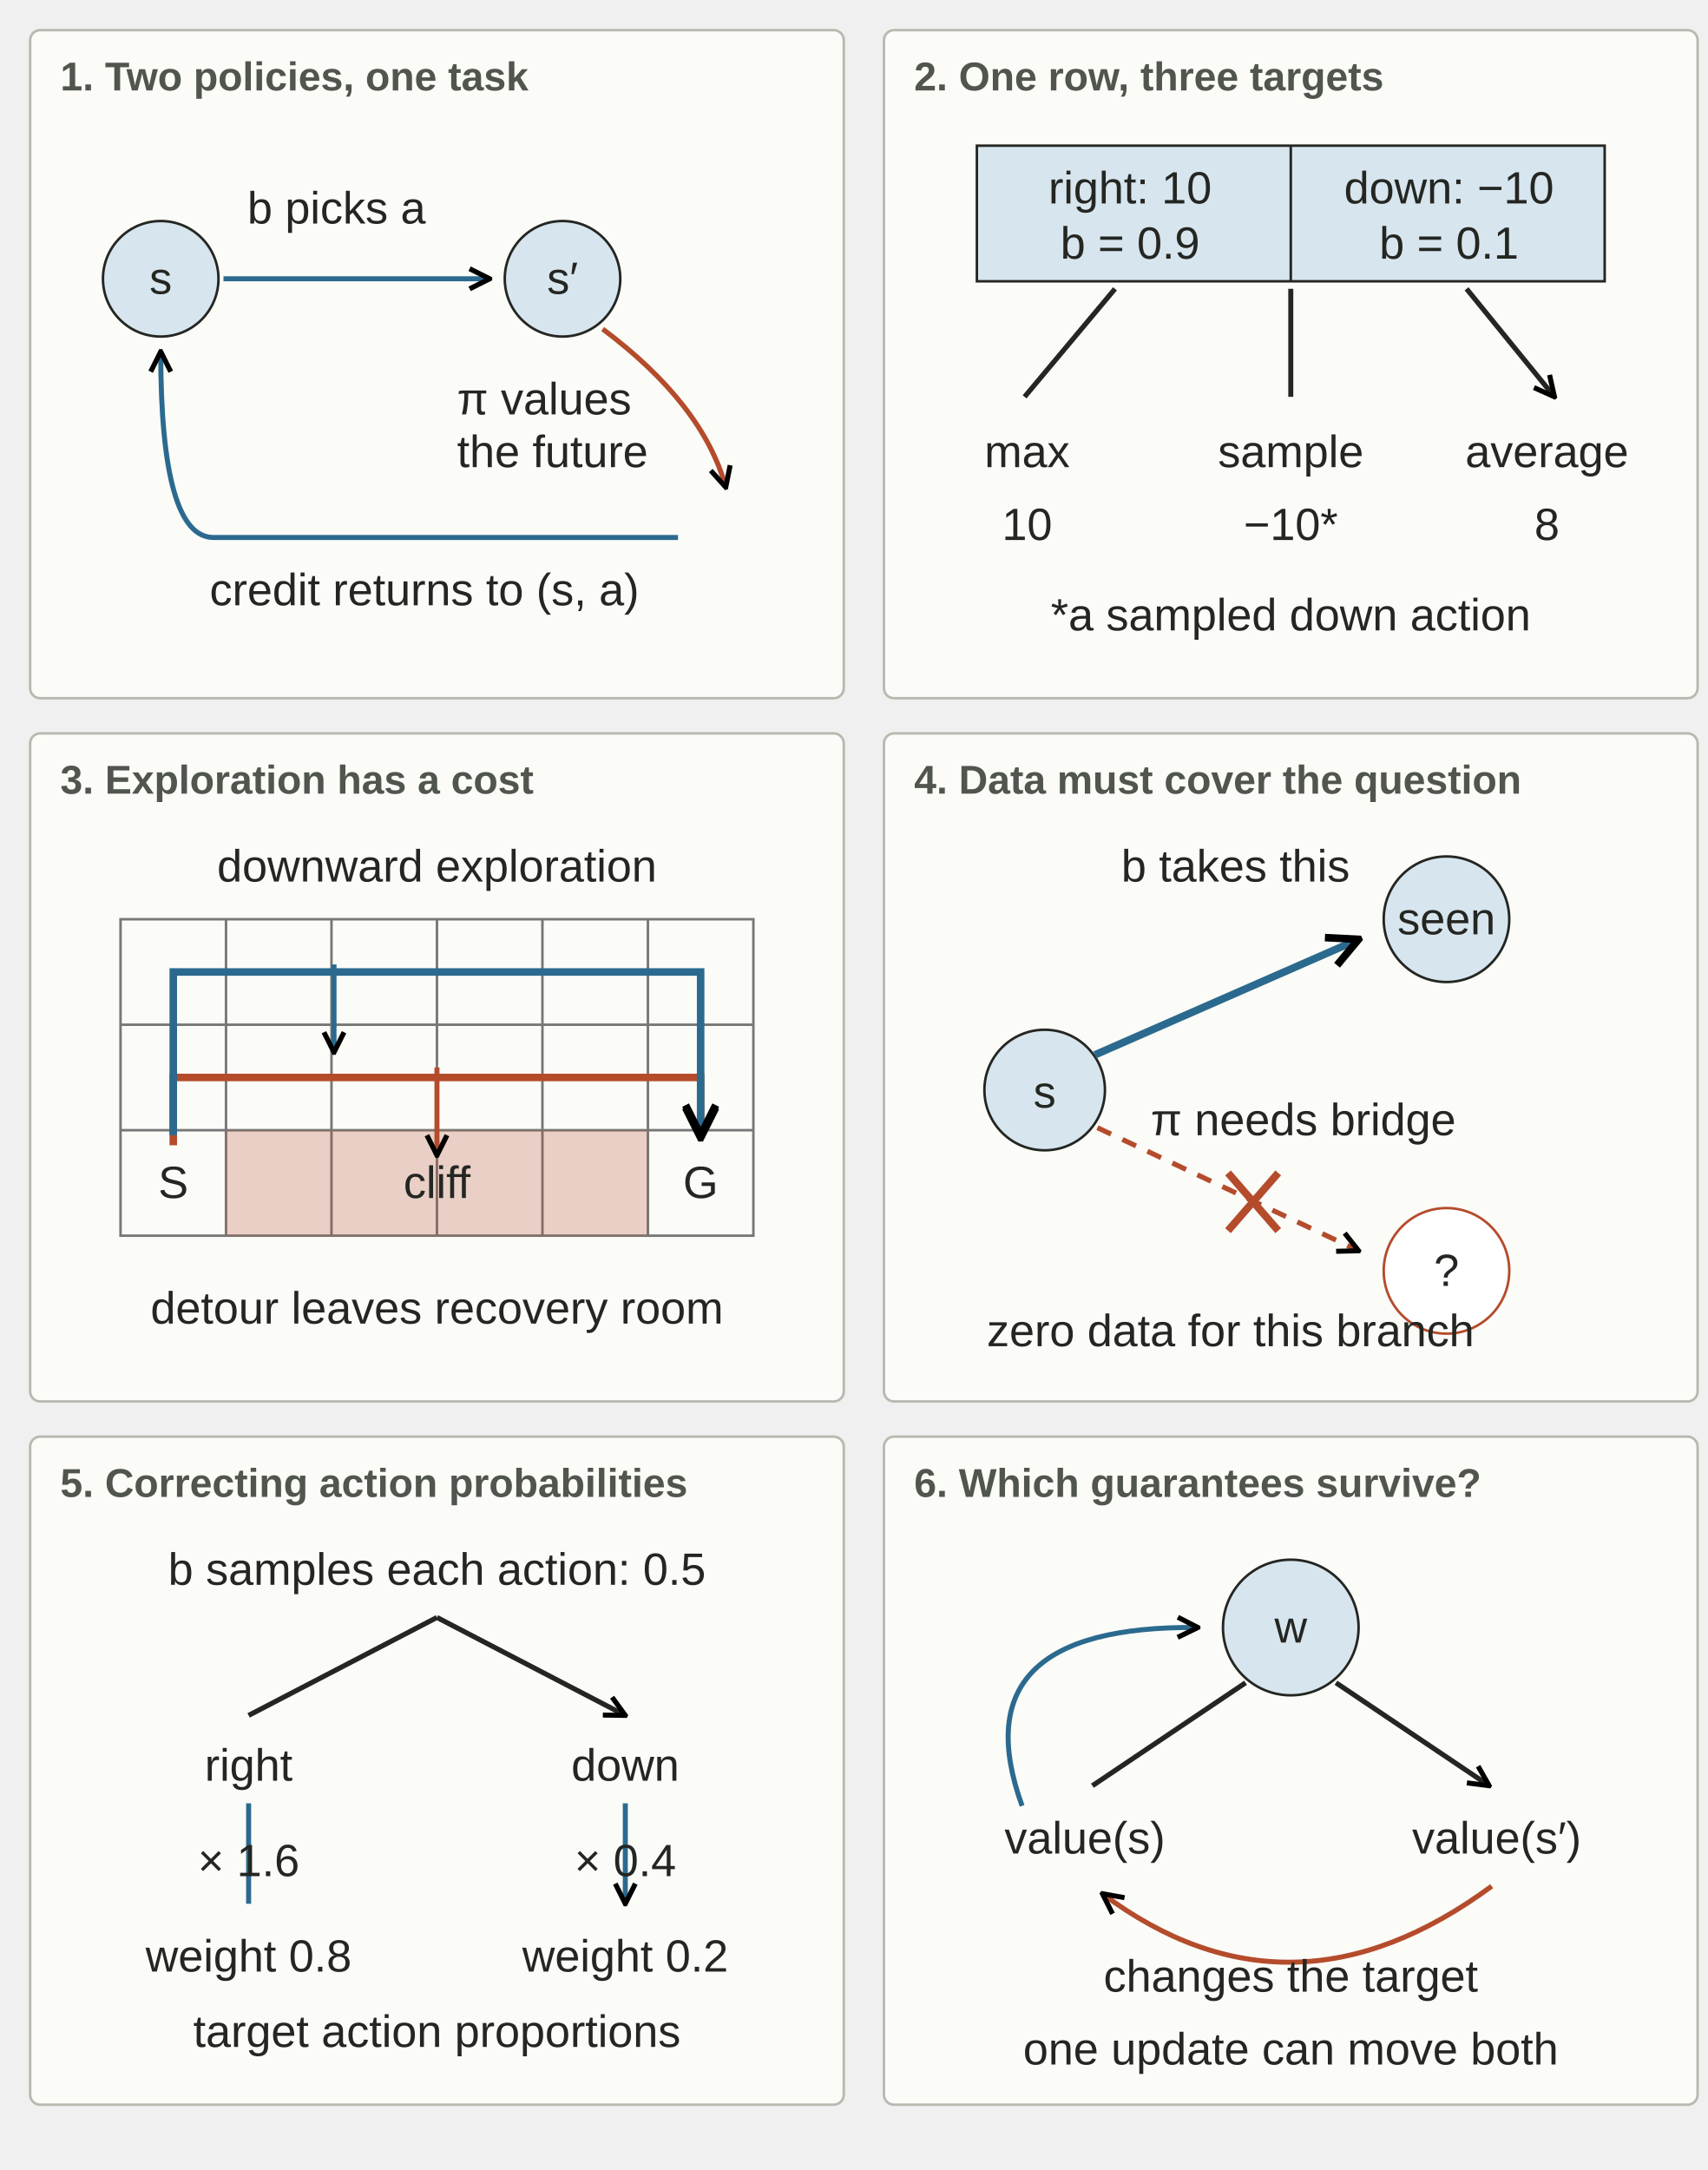
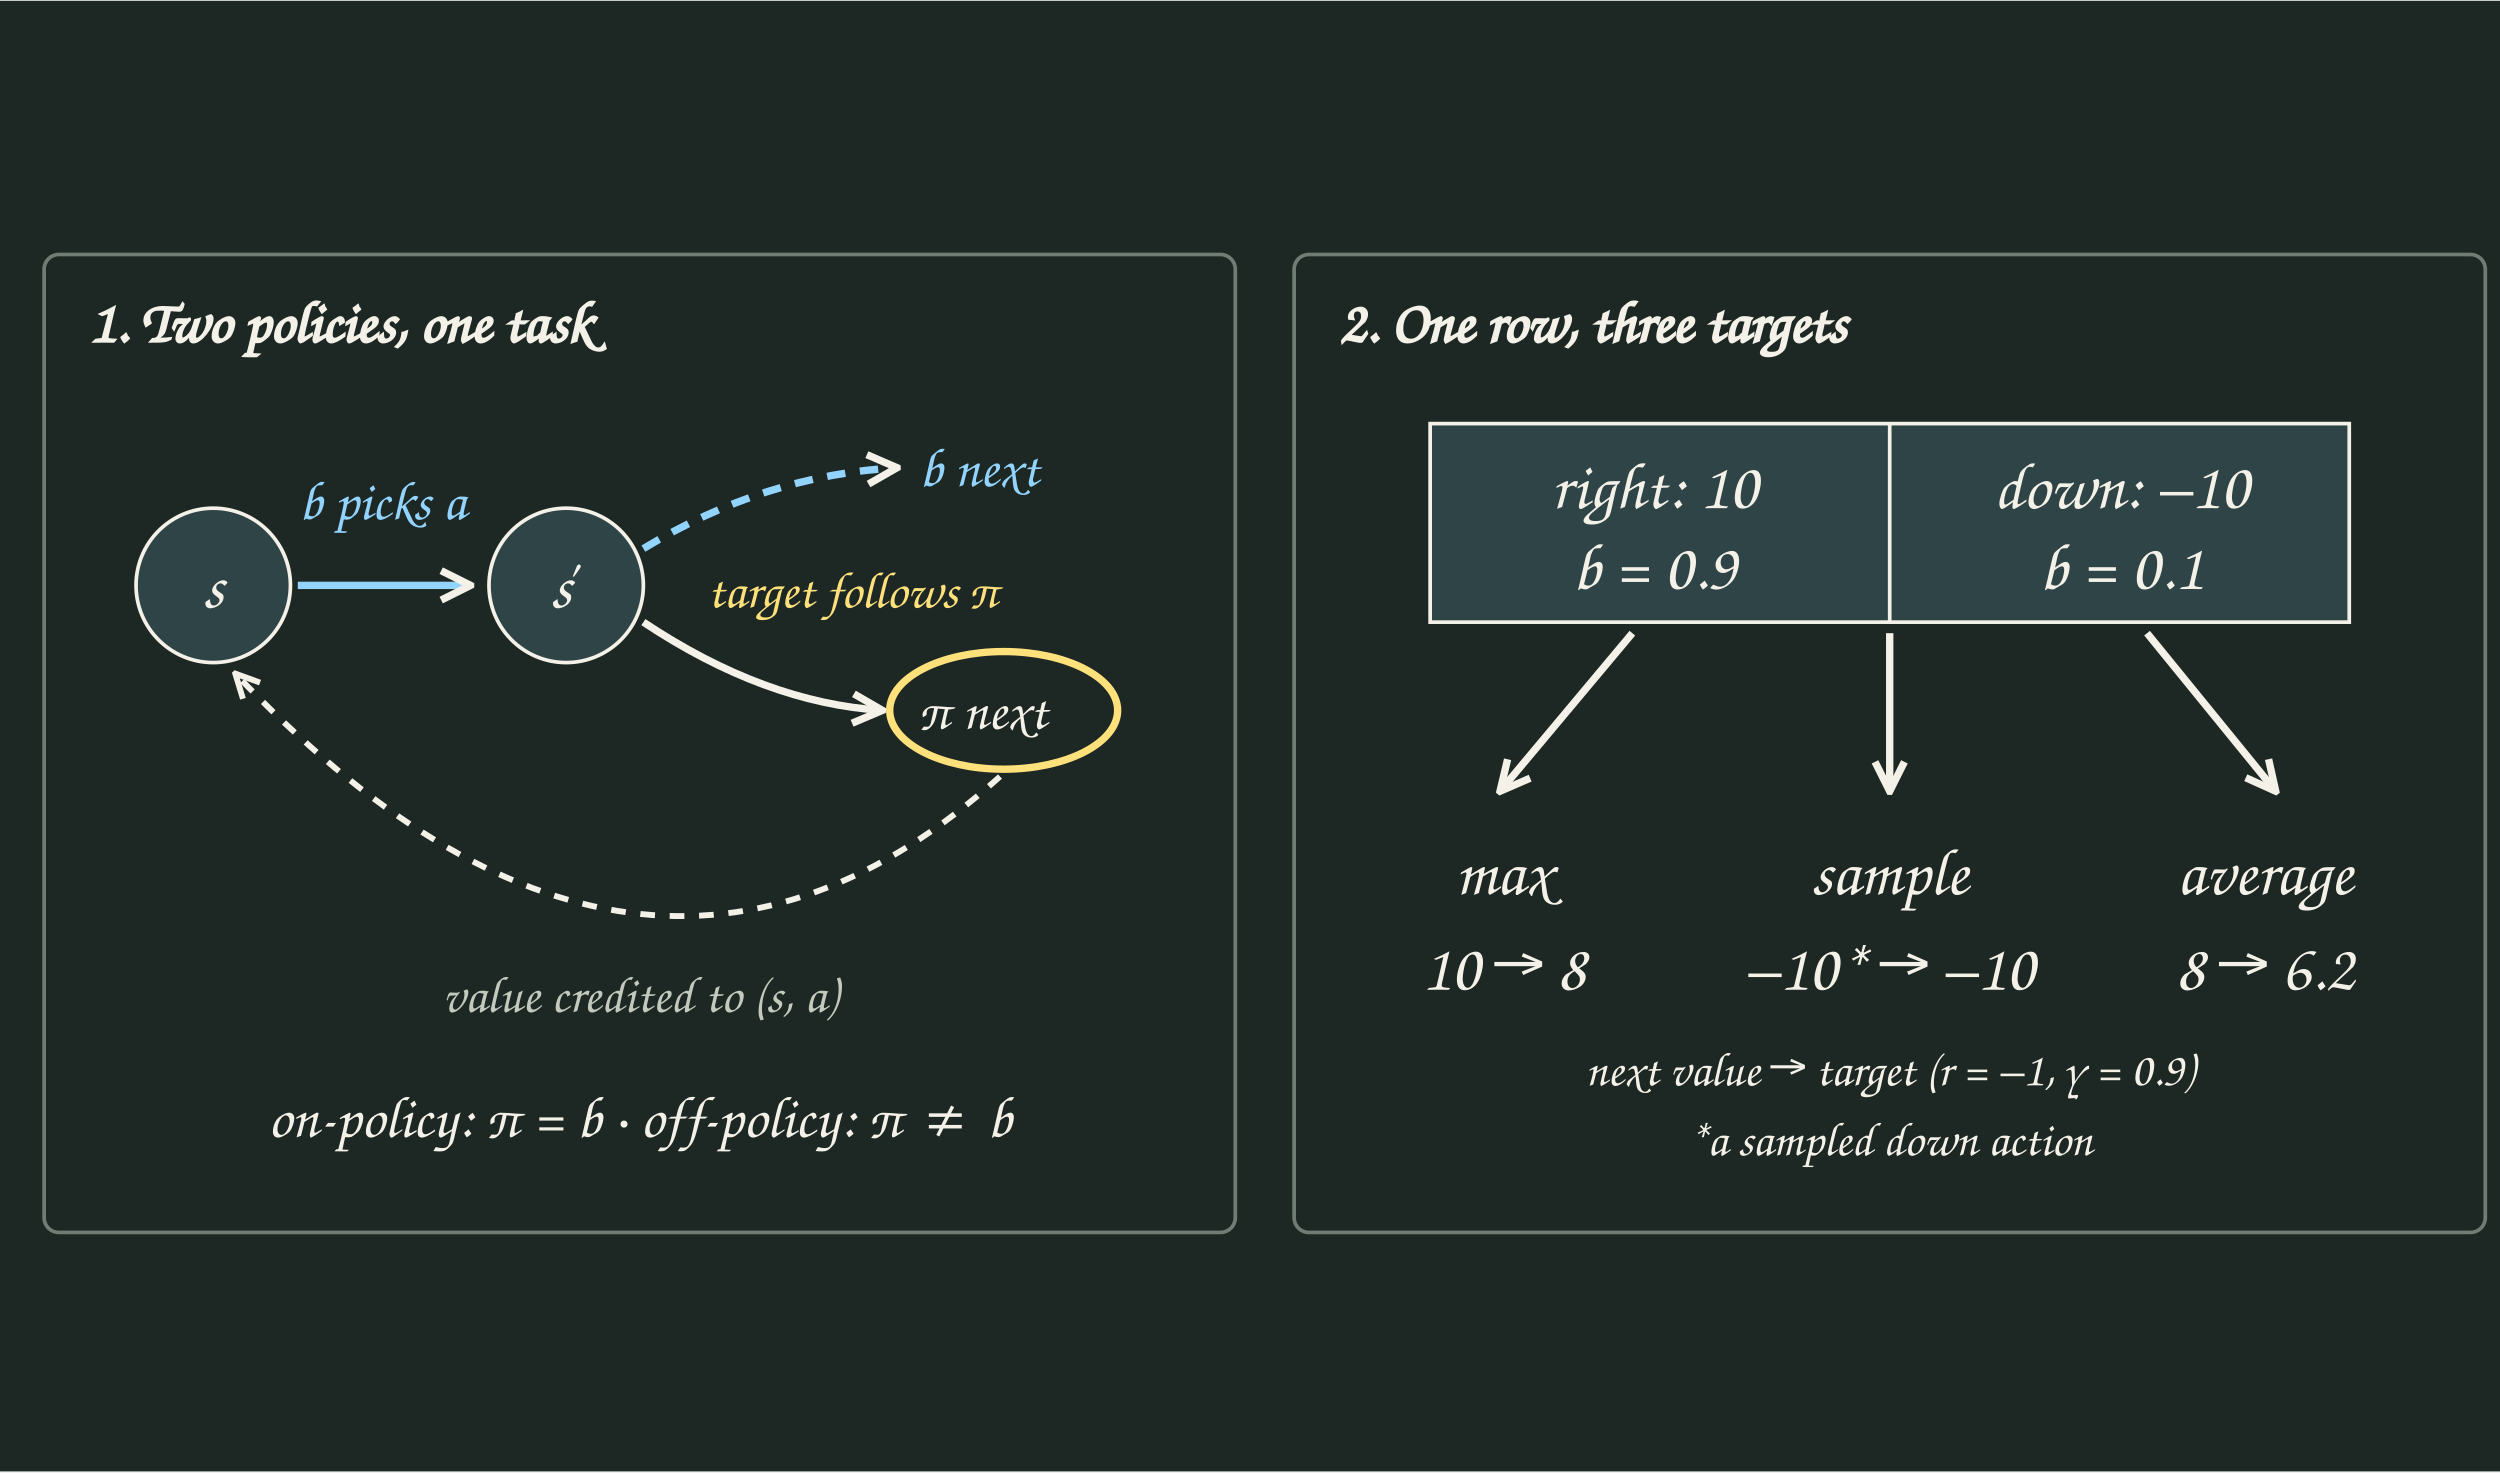
- <svg xmlns="http://www.w3.org/2000/svg" preserveAspectRatio="xMidYMid meet" class="rc-svg" viewBox="0 0 680 864" role="img" aria-label="Whole mechanism map: On-policy and off-policy: whose future are we learning?">
-   <style>.rls-panel-title{font-family:Arial,sans-serif;font-size:16px;font-weight:700;fill:#50554e}</style>
-   <g class="rc-panel" data-panel="policies">
-     <rect x="12" y="12" width="324" height="266" rx="4" fill="#fbfbf8" stroke="#b6baaf" />
-     <text class="rls-panel-title" x="24" y="36">1. Two policies, one task</text>
-     <svg x="24" y="46" height="220" width="300" viewBox="0 0 300 220" role="img" aria-label="Behavior produces a transition; target policy specifies the continuation used to value it">
-       <defs>
-         <marker id="canvas-4-0-p4a" viewBox="0 0 10 10" refX="9" refY="5" markerWidth="5" markerHeight="5" orient="auto">
-           <path d="M1 1L9 5L1 9" fill="none" stroke="currentColor" stroke-width="2" />
-         </marker>
-       </defs>
-       <g font-family="Arial,sans-serif" font-size="18" fill="#242622">
-         <circle cx="40" cy="65" r="23" fill="#d7e5ee" stroke="#242622" />
-         <text x="40" y="71" text-anchor="middle">s</text>
-         <path d="M65 65H171" stroke="#2b6a8e" stroke-width="2" marker-end="url(#canvas-4-0-p4a)" />
-         <text x="110" y="43" text-anchor="middle">b picks a</text>
-         <circle cx="200" cy="65" r="23" fill="#d7e5ee" stroke="#242622" />
-         <text x="200" y="71" text-anchor="middle">s′</text>
-         <path d="M216 85Q256 115 265 148" fill="none" stroke="#b44c2c" stroke-width="2" marker-end="url(#canvas-4-0-p4a)" />
-         <text x="158" y="119">π values</text>
-         <text x="158" y="140">the future</text>
-         <path d="M246 168H61Q40 168 40 94" fill="none" stroke="#2b6a8e" stroke-width="2" marker-end="url(#canvas-4-0-p4a)" />
-         <text x="145" y="195" text-anchor="middle">credit returns to (s, a)</text>
-       </g>
-     </svg>
-   </g>
-   <g class="rc-panel" data-panel="targets">
-     <rect x="352" y="12" width="324" height="266" rx="4" fill="#fbfbf8" stroke="#b6baaf" />
-     <text class="rls-panel-title" x="364" y="36">2. One row, three targets</text>
-     <svg x="364" y="46" height="220" width="300" viewBox="0 0 300 220" role="img" aria-label="The same action row feeds a maximum, one sample, or a weighted average">
-       <defs>
-         <marker id="canvas-4-1-p4b" viewBox="0 0 10 10" refX="9" refY="5" markerWidth="5" markerHeight="5" orient="auto">
-           <path d="M1 1L9 5L1 9" fill="none" stroke="currentColor" stroke-width="2" />
-         </marker>
-       </defs>
-       <g font-family="Arial,sans-serif" font-size="18" fill="#242622">
-         <rect x="25" y="12" width="250" height="54" fill="#d7e5ee" stroke="#242622" />
-         <path d="M150 12V66" stroke="#242622" />
-         <text x="86" y="35" text-anchor="middle">right: 10</text>
-         <text x="213" y="35" text-anchor="middle">down: −10</text>
-         <text x="86" y="57" text-anchor="middle">b = 0.9</text>
-         <text x="213" y="57" text-anchor="middle">b = 0.1</text>
-         <path d="M80 69L44 112M150 69V112M220 69L255 112" fill="none" stroke="#242622" stroke-width="2" marker-end="url(#canvas-4-1-p4b)" />
-         <text x="45" y="140" text-anchor="middle">max</text>
-         <text x="150" y="140" text-anchor="middle">sample</text>
-         <text x="252" y="140" text-anchor="middle">average</text>
-         <text x="45" y="169" text-anchor="middle">10</text>
-         <text x="150" y="169" text-anchor="middle">−10*</text>
-         <text x="252" y="169" text-anchor="middle">8</text>
-         <text x="150" y="205" text-anchor="middle">*a sampled down action</text>
-       </g>
-     </svg>
-   </g>
-   <g class="rc-panel" data-panel="cliff">
-     <rect x="12" y="292" width="324" height="266" rx="4" fill="#fbfbf8" stroke="#b6baaf" />
-     <text class="rls-panel-title" x="24" y="316">3. Exploration has a cost</text>
-     <svg x="24" y="326" height="220" width="300" viewBox="0 0 300 220" role="img" aria-label="A short edge route exposes exploratory downward actions to a cliff; an upper detour leaves a recovery cell">
-       <defs>
-         <marker id="canvas-4-2-p4c" viewBox="0 0 10 10" refX="9" refY="5" markerWidth="5" markerHeight="5" orient="auto">
-           <path d="M1 1L9 5L1 9" fill="none" stroke="currentColor" stroke-width="2" />
-         </marker>
-       </defs>
-       <g font-family="Arial,sans-serif" font-size="18" fill="#242622">
-         <path d="M24 40H276V166H24Z M24 82H276 M24 124H276 M66 40V166 M108 40V166 M150 40V166 M192 40V166 M234 40V166" fill="none" stroke="#777" />
-         <path d="M66 124H234V166H66Z" fill="#b44c2c" opacity=".25" />
-         <text x="150" y="151" text-anchor="middle">cliff</text>
-         <text x="45" y="151" text-anchor="middle">S</text>
-         <text x="255" y="151" text-anchor="middle">G</text>
-         <path d="M45 130V103H255V127" fill="none" stroke="#b44c2c" stroke-width="3" marker-end="url(#canvas-4-2-p4c)" />
-         <path d="M45 126V61H255V126" fill="none" stroke="#2b6a8e" stroke-width="3" marker-end="url(#canvas-4-2-p4c)" />
-         <path d="M150 99V134" stroke="#b44c2c" stroke-width="2" marker-end="url(#canvas-4-2-p4c)" />
-         <path d="M109 58V93" stroke="#2b6a8e" stroke-width="2" marker-end="url(#canvas-4-2-p4c)" />
-         <text x="150" y="25" text-anchor="middle">downward exploration</text>
-         <text x="150" y="201" text-anchor="middle">detour leaves recovery room</text>
-       </g>
-     </svg>
-   </g>
-   <g class="rc-panel" data-panel="coverage">
-     <rect x="352" y="292" width="324" height="266" rx="4" fill="#fbfbf8" stroke="#b6baaf" />
-     <text class="rls-panel-title" x="364" y="316">4. Data must cover the question</text>
-     <svg x="364" y="326" height="220" width="300" viewBox="0 0 300 220" role="img" aria-label="Data cover one branch but omit a target-policy bridge and all states reached through it">
-       <defs>
-         <marker id="canvas-4-3-p4d" viewBox="0 0 10 10" refX="9" refY="5" markerWidth="5" markerHeight="5" orient="auto">
-           <path d="M1 1L9 5L1 9" fill="none" stroke="currentColor" stroke-width="2" />
-         </marker>
-       </defs>
-       <g font-family="Arial,sans-serif" font-size="18" fill="#242622">
-         <circle cx="52" cy="108" r="24" fill="#d7e5ee" stroke="#242622" />
-         <text x="52" y="115" text-anchor="middle">s</text>
-         <path d="M72 94L177 48" stroke="#2b6a8e" stroke-width="3" marker-end="url(#canvas-4-3-p4d)" />
-         <path d="M73 123L177 172" stroke="#b44c2c" stroke-width="2" stroke-dasharray="6 5" marker-end="url(#canvas-4-3-p4d)" />
-         <circle cx="212" cy="40" r="25" fill="#d7e5ee" stroke="#242622" />
-         <circle cx="212" cy="180" r="25" fill="#fff" stroke="#b44c2c" />
-         <text x="212" y="46" text-anchor="middle">seen</text>
-         <text x="212" y="186" text-anchor="middle">?</text>
-         <text x="128" y="25" text-anchor="middle">b takes this</text>
-         <text x="155" y="126" text-anchor="middle">π needs bridge</text>
-         <path d="M125 141L145 164M145 141L125 164" stroke="#b44c2c" stroke-width="3" />
-         <text x="126" y="210" text-anchor="middle">zero data for this branch</text>
-       </g>
-     </svg>
-   </g>
-   <g class="rc-panel" data-panel="weighting">
-     <rect x="12" y="572" width="324" height="266" rx="4" fill="#fbfbf8" stroke="#b6baaf" />
-     <text class="rls-panel-title" x="24" y="596">5. Correcting action probabilities</text>
-     <svg x="24" y="606" height="220" width="300" viewBox="0 0 300 220" role="img" aria-label="Equal behavior action probabilities become target weights point eight and point two after multiplying by ratios">
-       <defs>
-         <marker id="canvas-4-4-p4e" viewBox="0 0 10 10" refX="9" refY="5" markerWidth="5" markerHeight="5" orient="auto">
-           <path d="M1 1L9 5L1 9" fill="none" stroke="currentColor" stroke-width="2" />
-         </marker>
-       </defs>
-       <g font-family="Arial,sans-serif" font-size="18" fill="#242622">
-         <text x="150" y="25" text-anchor="middle">b samples each action: 0.5</text>
-         <path d="M150 38L75 77M150 38L225 77" fill="none" stroke="#242622" stroke-width="2" marker-end="url(#canvas-4-4-p4e)" />
-         <text x="75" y="103" text-anchor="middle">right</text>
-         <text x="225" y="103" text-anchor="middle">down</text>
-         <path d="M75 112V152M225 112V152" stroke="#2b6a8e" stroke-width="2" marker-end="url(#canvas-4-4-p4e)" />
-         <text x="75" y="141" text-anchor="middle">× 1.6</text>
-         <text x="225" y="141" text-anchor="middle">× 0.4</text>
-         <text x="75" y="179" text-anchor="middle">weight 0.8</text>
-         <text x="225" y="179" text-anchor="middle">weight 0.2</text>
-         <text x="150" y="209" text-anchor="middle">target action proportions</text>
-       </g>
-     </svg>
-   </g>
-   <g class="rc-panel" data-panel="guarantees">
-     <rect x="352" y="572" width="324" height="266" rx="4" fill="#fbfbf8" stroke="#b6baaf" />
-     <text class="rls-panel-title" x="364" y="596">6. Which guarantees survive?</text>
-     <svg x="364" y="606" height="220" width="300" viewBox="0 0 300 220" role="img" aria-label="A shared parameter changes both the current prediction and the next-state prediction used as a target">
-       <defs>
-         <marker id="canvas-4-5-p4f" viewBox="0 0 10 10" refX="9" refY="5" markerWidth="5" markerHeight="5" orient="auto">
-           <path d="M1 1L9 5L1 9" fill="none" stroke="currentColor" stroke-width="2" />
-         </marker>
-       </defs>
-       <g font-family="Arial,sans-serif" font-size="18" fill="#242622">
-         <circle cx="150" cy="42" r="27" fill="#d7e5ee" stroke="#242622" />
-         <text x="150" y="48" text-anchor="middle">w</text>
-         <path d="M132 64L71 105M168 64L229 105" fill="none" stroke="#242622" stroke-width="2" marker-end="url(#canvas-4-5-p4f)" />
-         <text x="68" y="132" text-anchor="middle">value(s)</text>
-         <text x="232" y="132" text-anchor="middle">value(s′)</text>
-         <path d="M230 145Q150 204 75 148" fill="none" stroke="#b44c2c" stroke-width="2" marker-end="url(#canvas-4-5-p4f)" />
-         <text x="150" y="187" text-anchor="middle">changes the target</text>
-         <path d="M43 113Q17 41 113 42" fill="none" stroke="#2b6a8e" stroke-width="2" marker-end="url(#canvas-4-5-p4f)" />
-         <text x="150" y="216" text-anchor="middle">one update can move both</text>
-       </g>
-     </svg>
+ <svg xmlns="http://www.w3.org/2000/svg" preserveAspectRatio="xMidYMid meet" class="rc-svg" viewBox="0 -57 680 400" width="720" height="424" role="img" aria-label="Two blackboard panels: the behavior policy picks the move and the target follows the target policy's next move, and one row of next values (max 10, a sampled -10, average 8) gives three targets (8, -10, 6.2)" color="#f4f1e8">
+   <style>.rls-panel-title{font-family:'Patrick Hand','Chalkboard SE','Comic Neue','Segoe Print',cursive;font-size:16px;font-weight:700;fill:#f4f1e8}</style>
+   <rect x="0" y="-57" width="680" height="400" fill="#1d2824" />
+   <defs>
+     <clipPath id="thumb-row1">
+       <rect x="0" y="0" width="680" height="288" />
+     </clipPath>
+   </defs>
+   <g clip-path="url(#thumb-row1)">
+     <g class="rc-panel" data-panel="policies">
+       <rect x="12" y="12" width="324" height="266" rx="4" fill="#1d2824" stroke="#6f7d75" />
+       <text class="rls-panel-title" x="24" y="36">1. Two policies, one task</text>
+       <svg x="24" y="46" height="220" width="300" viewBox="0 0 300 220" aria-hidden="true">
+         <defs>
+           <marker id="canvas-4-0-p4a" viewBox="0 0 10 10" refX="9" refY="5" markerWidth="5" markerHeight="5" orient="auto">
+             <path d="M1 1L9 5L1 9" fill="none" stroke="currentColor" stroke-width="2" />
+           </marker>
+         </defs>
+         <g font-family="'Patrick Hand','Chalkboard SE','Comic Neue','Segoe Print',cursive" font-size="18" fill="#f4f1e8">
+           <circle cx="34" cy="56" r="21" fill="#93d4ff" fill-opacity="0.16" stroke="#f4f1e8" />
+           <text x="34" y="62" text-anchor="middle">s</text>
+           <path d="M57 56H104" stroke="#93d4ff" stroke-width="2" marker-end="url(#canvas-4-0-p4a)" />
+           <text x="80" y="38" text-anchor="middle" font-size="15" fill="#93d4ff">b picks a</text>
+           <circle cx="130" cy="56" r="21" fill="#93d4ff" fill-opacity="0.16" stroke="#f4f1e8" />
+           <text x="130" y="62" text-anchor="middle">s′</text>
+           <path d="M151 46Q184 26 220 24" fill="none" stroke="#93d4ff" stroke-width="2" stroke-dasharray="5 4" marker-end="url(#canvas-4-0-p4a)" />
+           <text x="226" y="29" font-size="15" fill="#93d4ff">b next</text>
+           <path d="M151 66Q184 88 216 90" fill="none" stroke="#f4f1e8" stroke-width="2" marker-end="url(#canvas-4-0-p4a)" />
+           <text x="226" y="95" font-size="15">π next</text>
+           <ellipse cx="249" cy="90" rx="31" ry="16" fill="none" stroke="#ffe17c" stroke-width="2" />
+           <text x="208" y="62" text-anchor="middle" font-size="14" fill="#ffe17c">target follows π</text>
+           <path d="M248 108Q150 196 40 80" fill="none" stroke="#f4f1e8" stroke-width="1.6" stroke-dasharray="4 4" marker-end="url(#canvas-4-0-p4a)" />
+           <text x="150" y="172" text-anchor="middle" font-size="14" fill="#c3c9bd">value credited to (s, a)</text>
+           <text x="150" y="206" text-anchor="middle" font-size="16">on-policy: π = b · off-policy: π ≠ b</text>
+         </g>
+       </svg>
+     </g>
+     <g class="rc-panel" data-panel="targets">
+       <rect x="352" y="12" width="324" height="266" rx="4" fill="#1d2824" stroke="#6f7d75" />
+       <text class="rls-panel-title" x="364" y="36">2. One row, three targets</text>
+       <svg x="364" y="46" height="220" width="300" viewBox="0 0 300 220" aria-hidden="true">
+         <defs>
+           <marker id="canvas-4-1-p4b" viewBox="0 0 10 10" refX="9" refY="5" markerWidth="5" markerHeight="5" orient="auto">
+             <path d="M1 1L9 5L1 9" fill="none" stroke="currentColor" stroke-width="2" />
+           </marker>
+         </defs>
+         <g font-family="'Patrick Hand','Chalkboard SE','Comic Neue','Segoe Print',cursive" font-size="18" fill="#f4f1e8">
+           <rect x="25" y="12" width="250" height="54" fill="#93d4ff" fill-opacity="0.16" stroke="#f4f1e8" />
+           <path d="M150 12V66" stroke="#f4f1e8" />
+           <text x="86" y="35" text-anchor="middle">right: 10</text>
+           <text x="213" y="35" text-anchor="middle">down: −10</text>
+           <text x="86" y="57" text-anchor="middle">b = 0.9</text>
+           <text x="213" y="57" text-anchor="middle">b = 0.1</text>
+           <path d="M80 69L44 112" fill="none" stroke="#f4f1e8" stroke-width="2" marker-end="url(#canvas-4-1-p4b)" />
+           <path d="M150 69V112" fill="none" stroke="#f4f1e8" stroke-width="2" marker-end="url(#canvas-4-1-p4b)" />
+           <path d="M220 69L255 112" fill="none" stroke="#f4f1e8" stroke-width="2" marker-end="url(#canvas-4-1-p4b)" />
+           <text x="45" y="140" text-anchor="middle">max</text>
+           <text x="150" y="140" text-anchor="middle">sample</text>
+           <text x="252" y="140" text-anchor="middle">average</text>
+           <text x="45" y="166" text-anchor="middle">10 → 8</text>
+           <text x="150" y="166" text-anchor="middle">−10* → −10</text>
+           <text x="252" y="166" text-anchor="middle">8 → 6.2</text>
+           <text x="150" y="192" text-anchor="middle" font-size="13">next value → target (r = −1, γ = 0.9)</text>
+           <text x="150" y="211" text-anchor="middle" font-size="13">*a sampled down action</text>
+         </g>
+       </svg>
+     </g>
  </g>
</svg>
